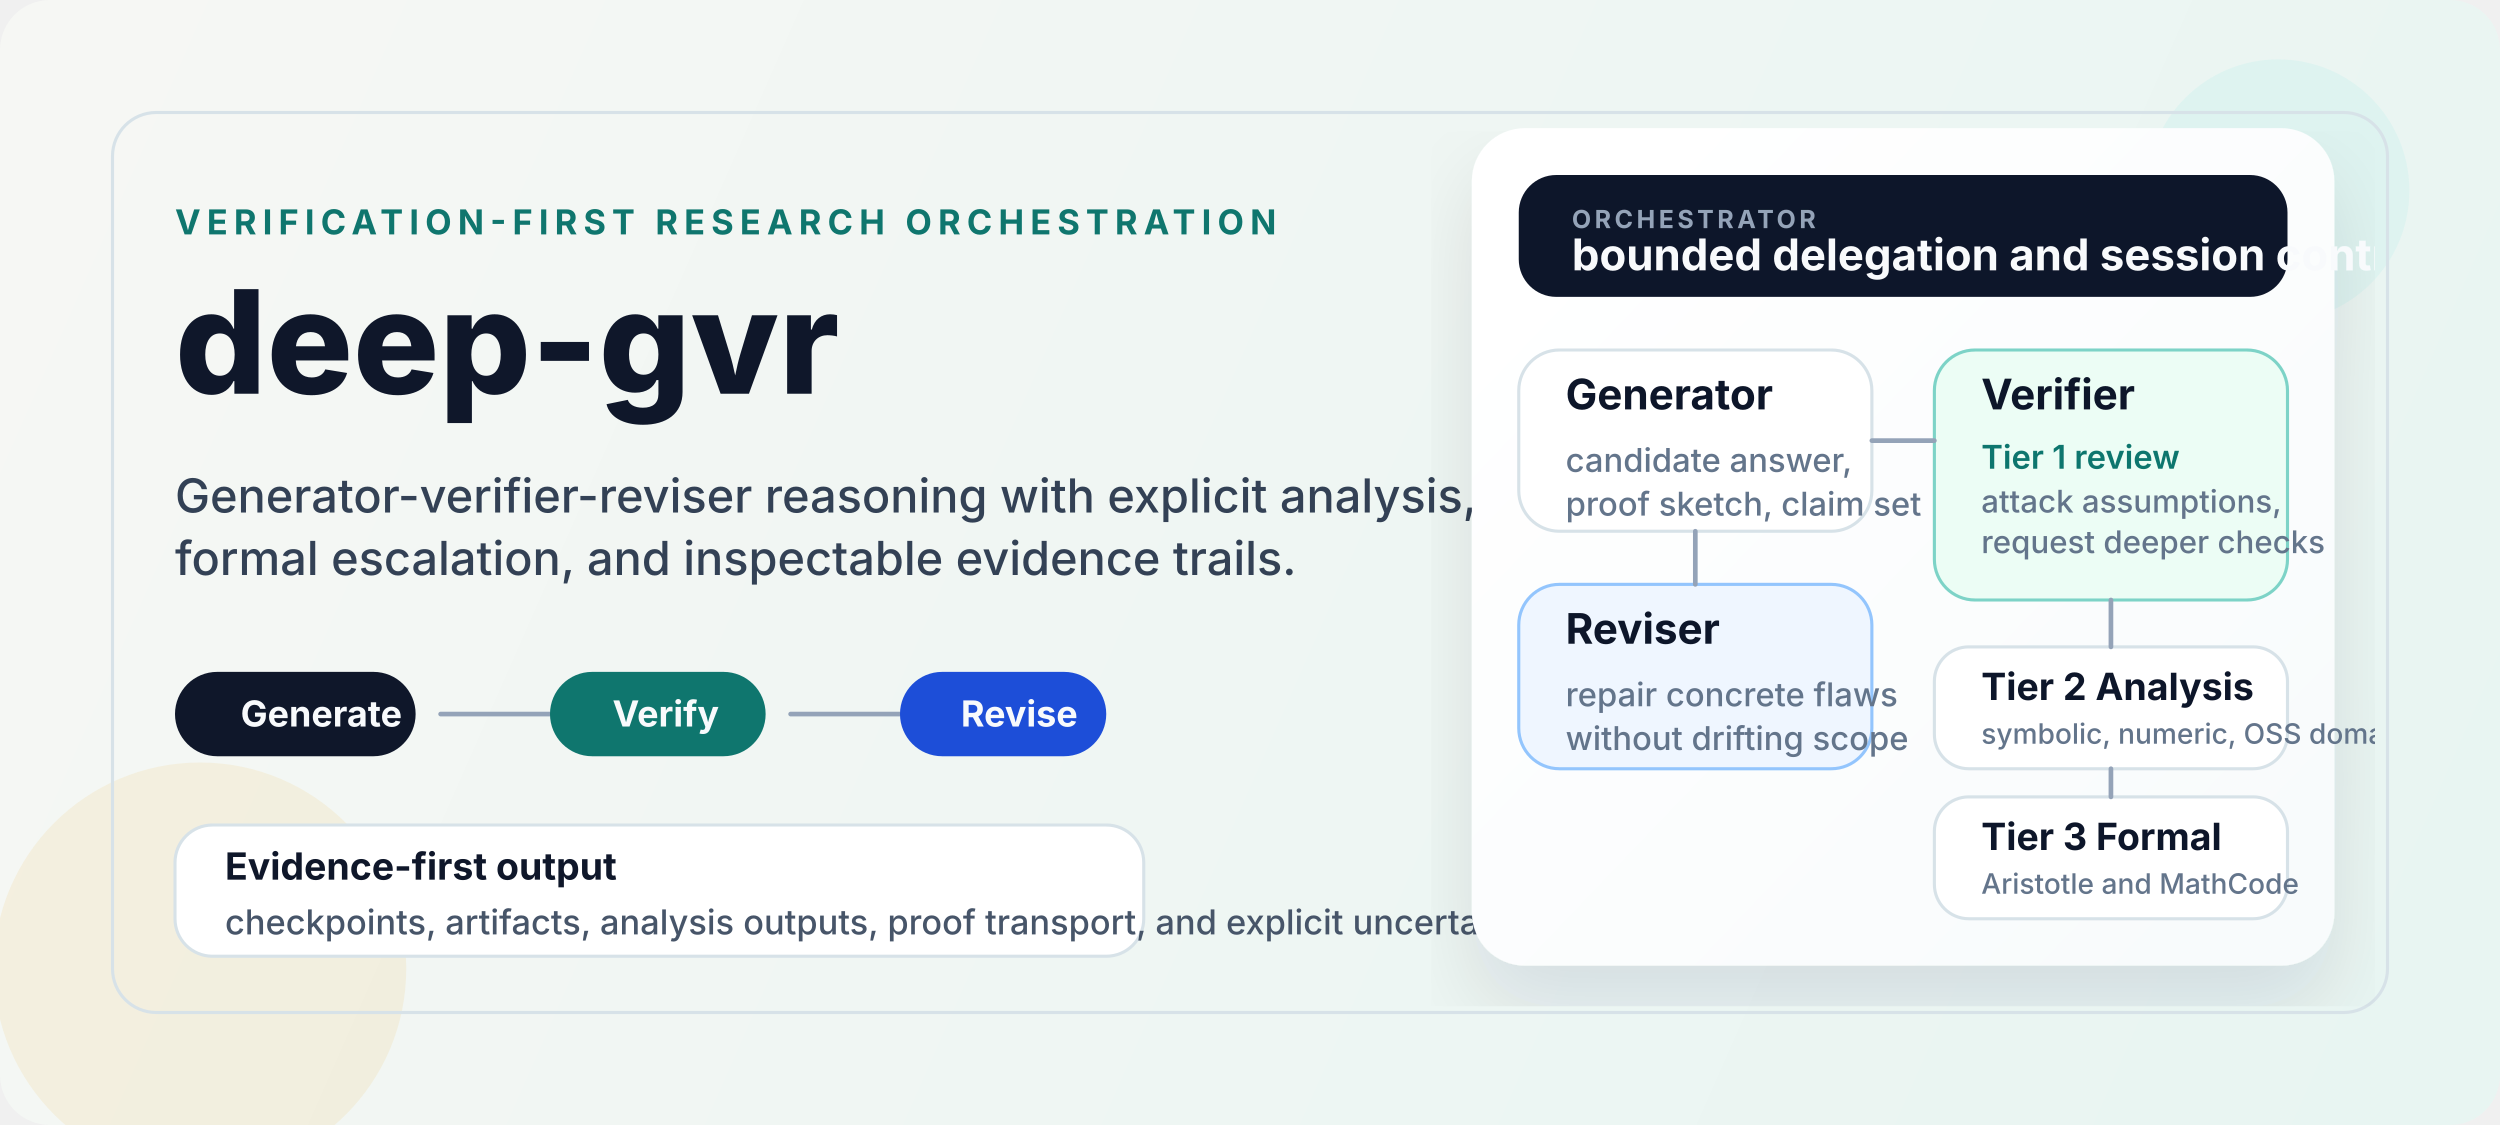
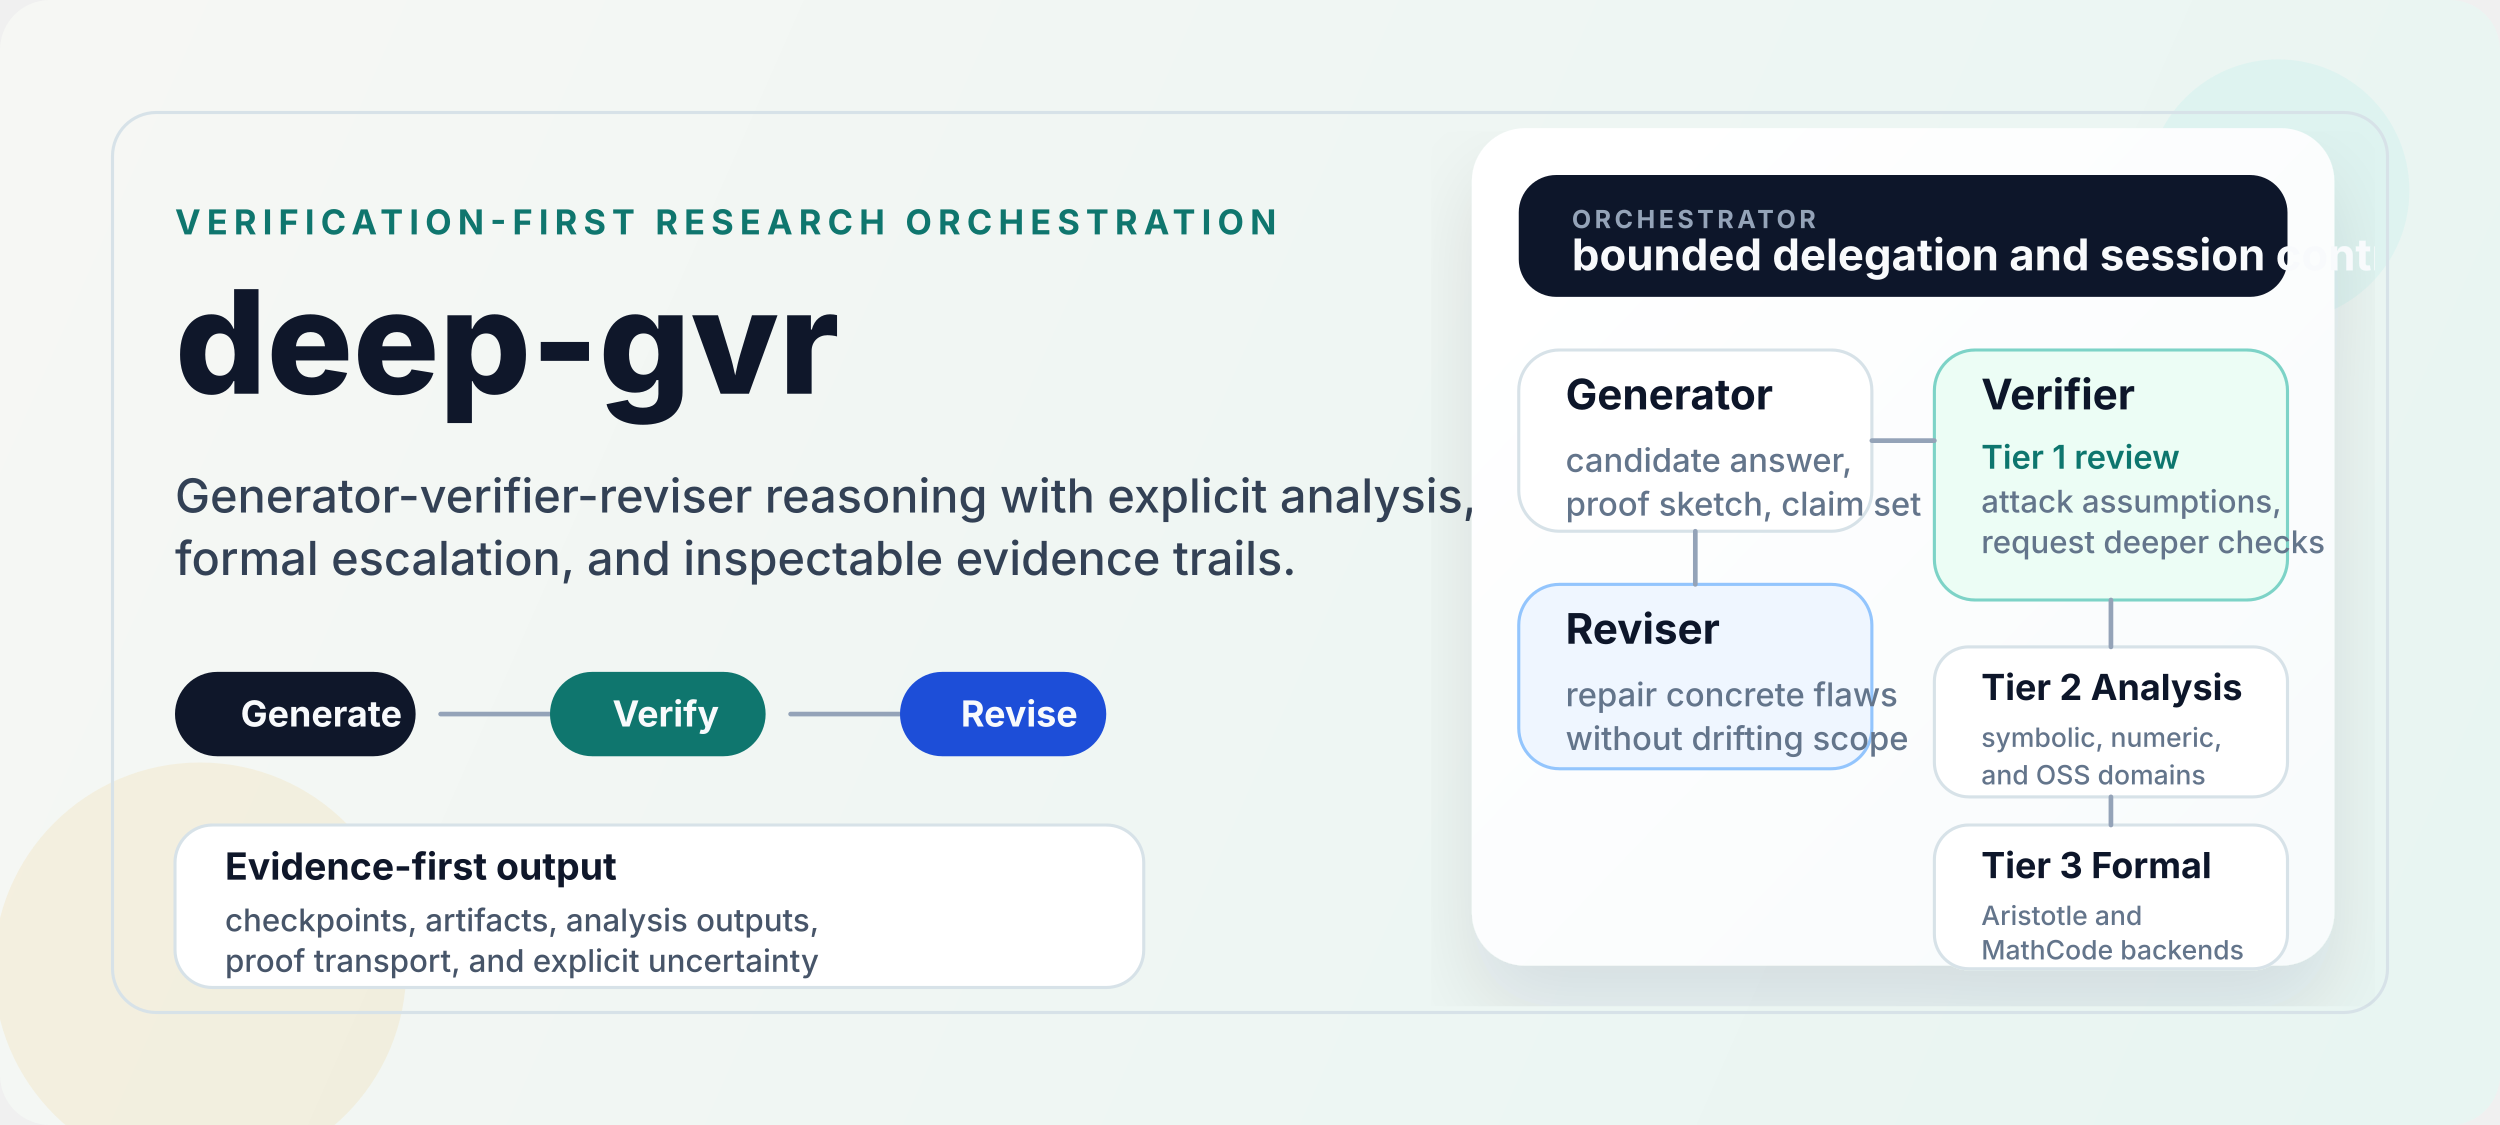
<svg xmlns="http://www.w3.org/2000/svg" width="1600" height="720" viewBox="0 0 1600 720" fill="none">
  <defs>
    <linearGradient id="bg" x1="56" y1="32" x2="1544" y2="688" gradientUnits="userSpaceOnUse">
      <stop stop-color="#F6F7F4" />
      <stop offset="1" stop-color="#E8F5F2" />
    </linearGradient>
    <linearGradient id="panel" x1="1010" y1="120" x2="1470" y2="560" gradientUnits="userSpaceOnUse">
      <stop stop-color="#FFFFFF" />
      <stop offset="1" stop-color="#F8FBFC" />
    </linearGradient>
    <linearGradient id="accent" x1="0" y1="0" x2="1" y2="1">
      <stop stop-color="#1D4ED8" />
      <stop offset="1" stop-color="#0F766E" />
    </linearGradient>
    <filter id="shadow" x="916" y="56" width="604" height="588" filterUnits="userSpaceOnUse" color-interpolation-filters="sRGB">
      <feDropShadow dx="0" dy="28" stdDeviation="26" flood-color="#0F172A" flood-opacity="0.10" />
    </filter>
  </defs>
  <rect width="1600" height="720" rx="32" fill="url(#bg)" />
  <circle cx="1458" cy="122" r="84" fill="#D9F3F0" fill-opacity="0.7" />
  <circle cx="128" cy="620" r="132" fill="#E9C46A" fill-opacity="0.16" />
  <rect x="72" y="72" width="1456" height="576" rx="28" stroke="#D7E2E8" stroke-width="2" />
  <text x="112" y="150" fill="#0F766E" font-family="Inter, Arial, sans-serif" font-size="22" font-weight="700" letter-spacing="0.18em">VERIFICATION-FIRST RESEARCH ORCHESTRATION</text>
  <text x="112" y="252" fill="#0F172A" font-family="Inter, Arial, sans-serif" font-size="92" font-weight="800">deep-gvr</text>
  <text x="112" y="328" fill="#334155" font-family="Inter, Arial, sans-serif" font-size="30" font-weight="500">Generator-verifier-reviser reasoning with explicit analysis,</text>
  <text x="112" y="368" fill="#334155" font-family="Inter, Arial, sans-serif" font-size="30" font-weight="500">formal escalation, and inspectable evidence trails.</text>
  <rect x="112" y="430" width="154" height="54" rx="27" fill="#0F172A" />
  <text x="154" y="465" fill="#F8FAFC" font-family="Inter, Arial, sans-serif" font-size="23" font-weight="700">Generate</text>
  <path d="M282 457H352" stroke="#94A3B8" stroke-width="3" stroke-linecap="round" />
  <rect x="352" y="430" width="138" height="54" rx="27" fill="#0F766E" />
  <text x="392" y="465" fill="#F8FAFC" font-family="Inter, Arial, sans-serif" font-size="23" font-weight="700">Verify</text>
  <path d="M506 457H576" stroke="#94A3B8" stroke-width="3" stroke-linecap="round" />
  <rect x="576" y="430" width="132" height="54" rx="27" fill="#1D4ED8" />
  <text x="615" y="465" fill="#F8FAFC" font-family="Inter, Arial, sans-serif" font-size="23" font-weight="700">Revise</text>
-   <rect x="112" y="528" width="620" height="84" rx="24" fill="#FFFFFF" stroke="#D7E2E8" stroke-width="2" />
+   <rect x="112" y="528" width="620" height="104" rx="24" fill="#FFFFFF" stroke="#D7E2E8" stroke-width="2" />
  <text x="144" y="563" fill="#0F172A" font-family="Inter, Arial, sans-serif" font-size="24" font-weight="700">Evidence-first output</text>
-   <text x="144" y="598" fill="#475569" font-family="Inter, Arial, sans-serif" font-size="22" font-weight="500">checkpoints, artifacts, analysis outputs, proof transport, and explicit uncertainty</text>
+   <text x="144" y="596" fill="#475569" font-family="Inter, Arial, sans-serif" font-size="20" font-weight="500">checkpoints, artifacts, analysis outputs,</text>
+   <text x="144" y="622" fill="#475569" font-family="Inter, Arial, sans-serif" font-size="20" font-weight="500">proof transport, and explicit uncertainty</text>
  <g filter="url(#shadow)">
    <rect x="942" y="82" width="552" height="536" rx="34" fill="url(#panel)" />
    <rect x="972" y="112" width="492" height="78" rx="24" fill="#0F172A" />
    <text x="1006" y="146" fill="#94A3B8" font-family="Inter, Arial, sans-serif" font-size="16" font-weight="700" letter-spacing="0.14em">ORCHESTRATOR</text>
    <text x="1006" y="173" fill="#F8FAFC" font-family="Inter, Arial, sans-serif" font-size="28" font-weight="700">bounded delegation and session control</text>
    <rect x="972" y="224" width="226" height="116" rx="26" fill="#FFFFFF" stroke="#D7E2E8" stroke-width="2" />
    <text x="1002" y="262" fill="#0F172A" font-family="Inter, Arial, sans-serif" font-size="27" font-weight="700">Generator</text>
    <text x="1002" y="302" fill="#64748B" font-family="Inter, Arial, sans-serif" font-size="21" font-weight="500">candidate answer,</text>
    <text x="1002" y="330" fill="#64748B" font-family="Inter, Arial, sans-serif" font-size="21" font-weight="500">proof sketch, claim set</text>
    <rect x="1238" y="224" width="226" height="160" rx="26" fill="#ECFDF5" stroke="#7DD3C7" stroke-width="2" />
    <text x="1268" y="262" fill="#0F172A" font-family="Inter, Arial, sans-serif" font-size="27" font-weight="700">Verifier</text>
    <text x="1268" y="300" fill="#0F766E" font-family="Inter, Arial, sans-serif" font-size="21" font-weight="600">Tier 1 review</text>
    <text x="1268" y="328" fill="#64748B" font-family="Inter, Arial, sans-serif" font-size="20" font-weight="500">attack assumptions,</text>
    <text x="1268" y="354" fill="#64748B" font-family="Inter, Arial, sans-serif" font-size="20" font-weight="500">request deeper checks</text>
    <rect x="972" y="374" width="226" height="118" rx="26" fill="#EFF6FF" stroke="#93C5FD" stroke-width="2" />
    <text x="1002" y="412" fill="#0F172A" font-family="Inter, Arial, sans-serif" font-size="27" font-weight="700">Reviser</text>
    <text x="1002" y="452" fill="#64748B" font-family="Inter, Arial, sans-serif" font-size="21" font-weight="500">repair concrete flaws</text>
    <text x="1002" y="480" fill="#64748B" font-family="Inter, Arial, sans-serif" font-size="21" font-weight="500">without drifting scope</text>
-     <rect x="1238" y="414" width="226" height="78" rx="22" fill="#FFFFFF" stroke="#D7E2E8" stroke-width="2" />
-     <text x="1268" y="448" fill="#0F172A" font-family="Inter, Arial, sans-serif" font-size="24" font-weight="700">Tier 2 Analysis</text>
-     <text x="1268" y="476" fill="#64748B" font-family="Inter, Arial, sans-serif" font-size="18" font-weight="500">symbolic, numeric, OSS domains</text>
-     <rect x="1238" y="510" width="226" height="78" rx="22" fill="#FFFFFF" stroke="#D7E2E8" stroke-width="2" />
-     <text x="1268" y="544" fill="#0F172A" font-family="Inter, Arial, sans-serif" font-size="24" font-weight="700">Tier 3 Formal</text>
-     <text x="1268" y="572" fill="#64748B" font-family="Inter, Arial, sans-serif" font-size="18" font-weight="500">Aristotle and MathCode</text>
+     <rect x="1238" y="414" width="226" height="96" rx="22" fill="#FFFFFF" stroke="#D7E2E8" stroke-width="2" />
+     <text x="1268" y="448" fill="#0F172A" font-family="Inter, Arial, sans-serif" font-size="23" font-weight="700">Tier 2 Analysis</text>
+     <text x="1268" y="478" fill="#64748B" font-family="Inter, Arial, sans-serif" font-size="17" font-weight="500">symbolic, numeric,</text>
+     <text x="1268" y="502" fill="#64748B" font-family="Inter, Arial, sans-serif" font-size="17" font-weight="500">and OSS domains</text>
+     <rect x="1238" y="528" width="226" height="92" rx="22" fill="#FFFFFF" stroke="#D7E2E8" stroke-width="2" />
+     <text x="1268" y="562" fill="#0F172A" font-family="Inter, Arial, sans-serif" font-size="23" font-weight="700">Tier 3 Formal</text>
+     <text x="1268" y="592" fill="#64748B" font-family="Inter, Arial, sans-serif" font-size="17" font-weight="500">Aristotle and</text>
+     <text x="1268" y="614" fill="#64748B" font-family="Inter, Arial, sans-serif" font-size="17" font-weight="500">MathCode backends</text>
    <path d="M1198 282H1238" stroke="#94A3B8" stroke-width="3" stroke-linecap="round" />
    <path d="M1085 340V374" stroke="#94A3B8" stroke-width="3" stroke-linecap="round" />
    <path d="M1351 384V414" stroke="#94A3B8" stroke-width="3" stroke-linecap="round" />
-     <path d="M1351 492V510" stroke="#94A3B8" stroke-width="3" stroke-linecap="round" />
+     <path d="M1351 510V528" stroke="#94A3B8" stroke-width="3" stroke-linecap="round" />
  </g>
</svg>
